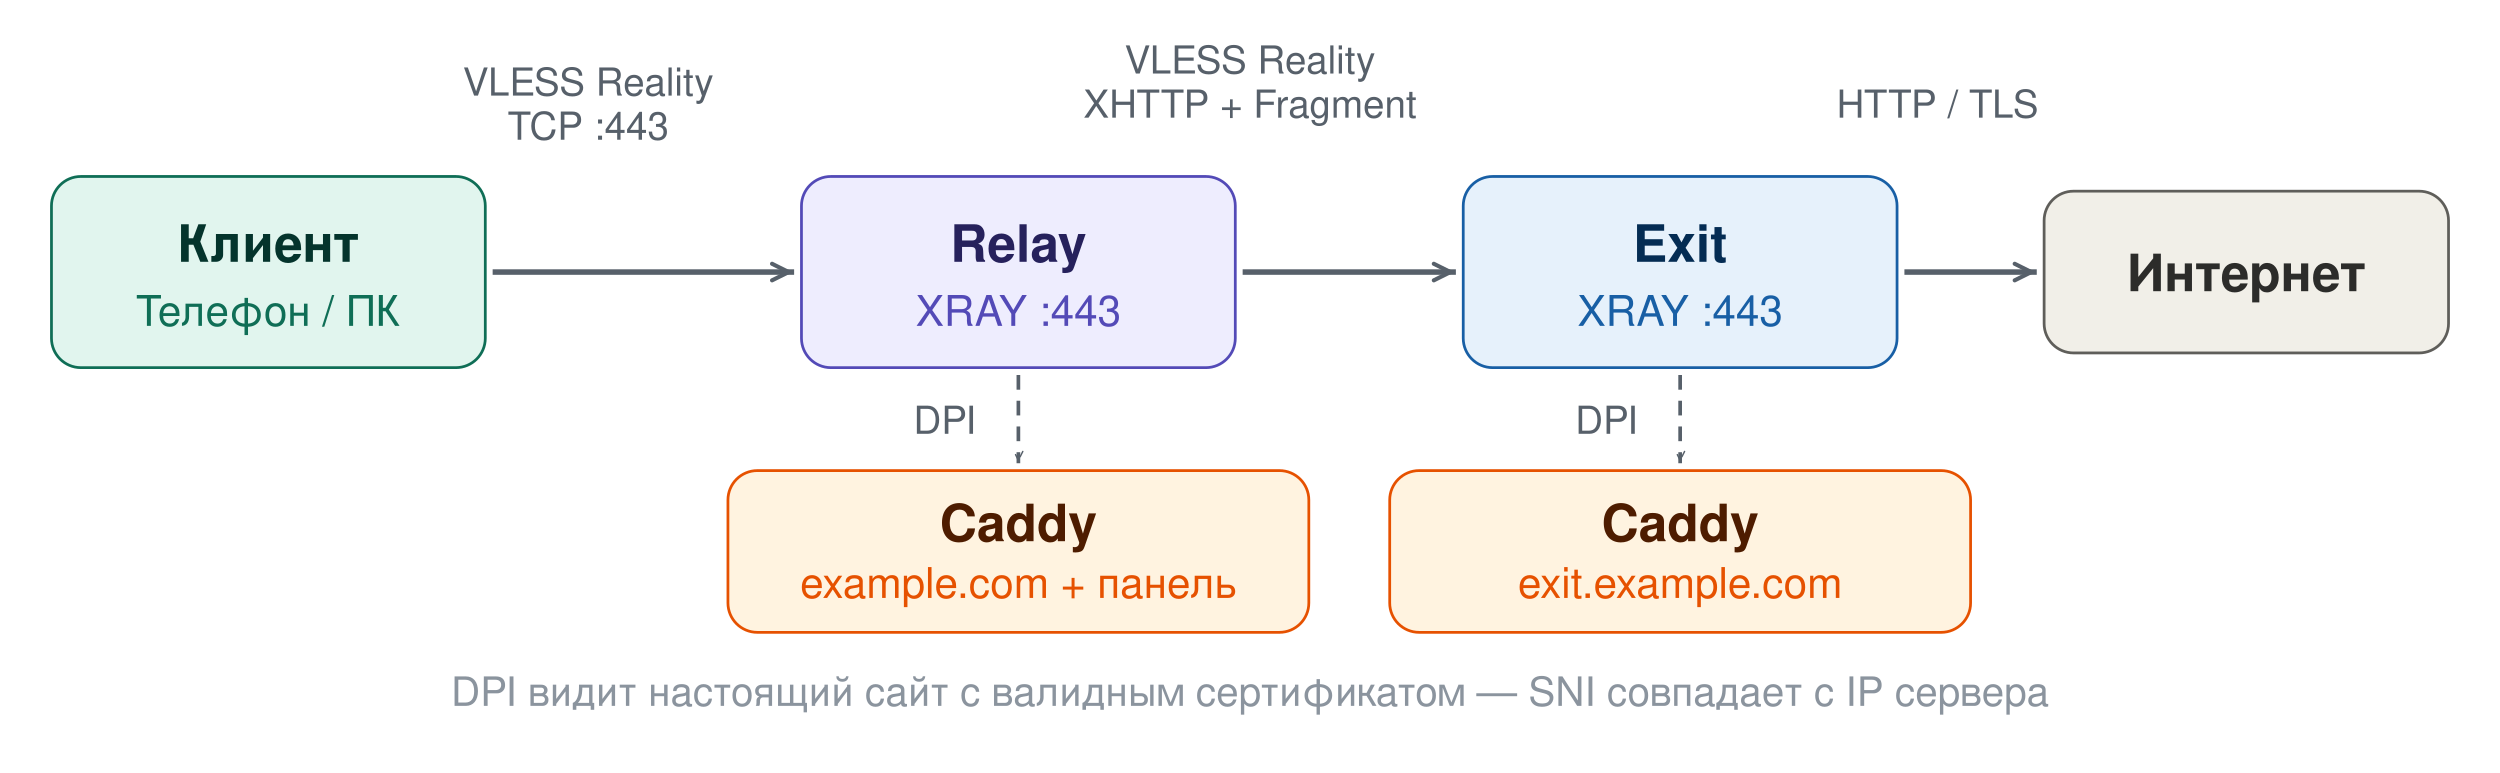
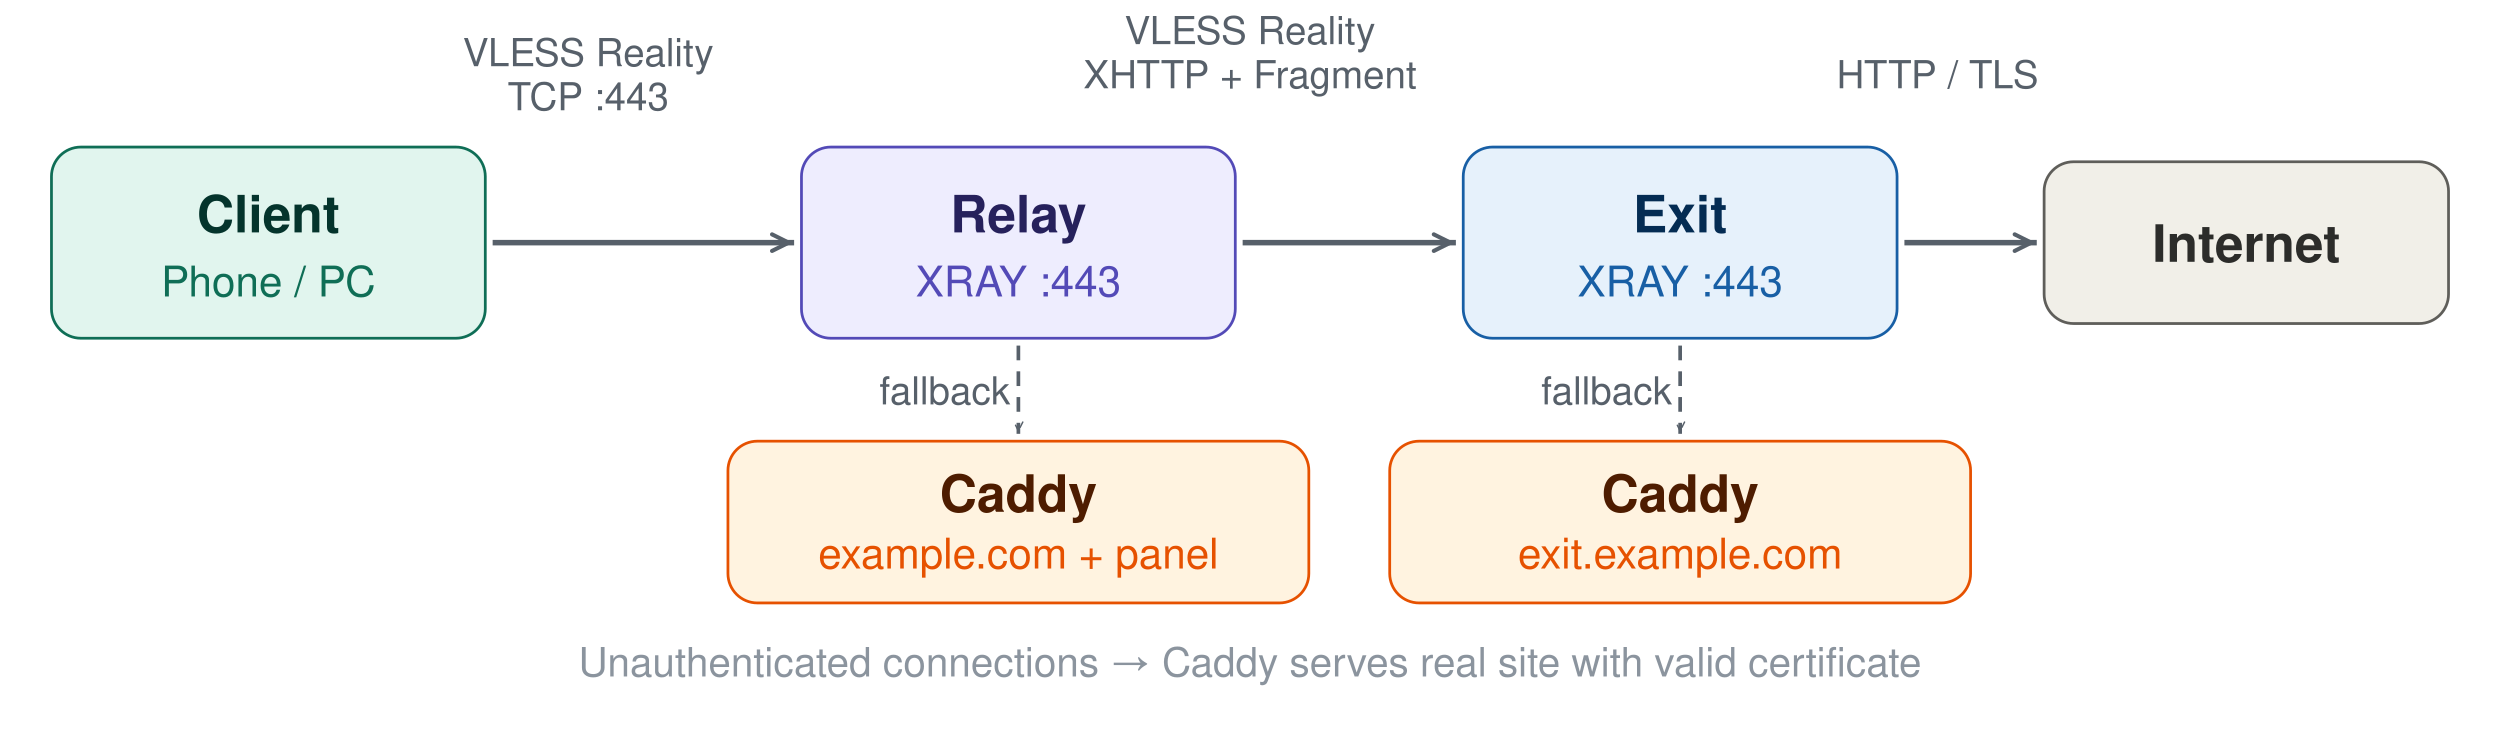
- <svg xmlns="http://www.w3.org/2000/svg" width="100%" viewBox="0 0 680 210">
+ <svg xmlns="http://www.w3.org/2000/svg" width="100%" viewBox="0 0 680 200">
  <style>
text{font-family:-apple-system,BlinkMacSystemFont,"Segoe UI",Helvetica,Arial,sans-serif}
.h{font-size:14px;font-weight:600}
.s{font-size:11.5px}
.lb{font-size:10.5px;text-anchor:middle}

.c1 rect{fill:#E1F5EE;stroke:#0F6E56;stroke-width:.75}
.c1 .h{fill:#04342C} .c1 .s{fill:#0F6E56}
.c2 rect{fill:#EEEDFE;stroke:#534AB7;stroke-width:.75}
.c2 .h{fill:#26215C} .c2 .s{fill:#534AB7}
.c3 rect{fill:#E6F1FB;stroke:#185FA5;stroke-width:.75}
.c3 .h{fill:#042C53} .c3 .s{fill:#185FA5}
.c4 rect{fill:#F1EFE8;stroke:#5F5E5A;stroke-width:.75}
.c4 .h{fill:#2C2C2A}
.c5 rect{fill:#FFF3E0;stroke:#E65100;stroke-width:.75}
.c5 .h{fill:#4E1C00} .c5 .s{fill:#E65100}
.arr{stroke:#57606a;stroke-width:1.5;fill:none}
.arr-d{stroke:#57606a;stroke-width:1;fill:none;stroke-dasharray:4 3}
.lb{fill:#57606a}
.nt{fill:#8b949e;font-size:11px;text-anchor:middle}

@media(prefers-color-scheme:dark){
.c1 rect{fill:#085041;stroke:#5DCAA5} .c1 .h{fill:#E1F5EE} .c1 .s{fill:#9FE1CB}
.c2 rect{fill:#3C3489;stroke:#AFA9EC} .c2 .h{fill:#EEEDFE} .c2 .s{fill:#CECBF6}
.c3 rect{fill:#0C447C;stroke:#85B7EB} .c3 .h{fill:#E6F1FB} .c3 .s{fill:#B5D4F4}
.c4 rect{fill:#444441;stroke:#B4B2A9} .c4 .h{fill:#F1EFE8}
.c5 rect{fill:#5D3200;stroke:#FFB74D} .c5 .h{fill:#FFF3E0} .c5 .s{fill:#FFD699}
.arr{stroke:#8b949e} .arr-d{stroke:#8b949e} .lb{fill:#8b949e} .nt{fill:#656d76}
}
</style>
  <defs>
    <marker id="a" viewBox="0 0 10 10" refX="9" refY="5" markerWidth="5" markerHeight="5" orient="auto">
      <path d="M1 2L7 5L1 8" fill="none" stroke-width="1.5" stroke-linecap="round" stroke-linejoin="round" class="arr" />
    </marker>
    <marker id="ad" viewBox="0 0 10 10" refX="9" refY="5" markerWidth="4" markerHeight="4" orient="auto">
      <path d="M1 2L7 5L1 8" fill="none" stroke-width="1.5" stroke-linecap="round" stroke-linejoin="round" class="arr-d" />
    </marker>
  </defs>
-   <text class="lb" x="160" y="26">VLESS Reality</text>
-   <text class="lb" x="160" y="38">TCP :443</text>
-   <text class="lb" x="340" y="20">VLESS Reality</text>
-   <text class="lb" x="340" y="32">XHTTP + Fragment</text>
-   <text class="lb" x="527" y="32">HTTP / TLS</text>
+   <text class="lb" x="160" y="18">VLESS Reality</text>
+   <text class="lb" x="160" y="30">TCP :443</text>
+   <text class="lb" x="340" y="12">VLESS Reality</text>
+   <text class="lb" x="340" y="24">XHTTP + Fragment</text>
+   <text class="lb" x="527" y="24">HTTP / TLS</text>
  <g class="c1">
-     <rect x="14" y="48" width="118" height="52" rx="8" />
-     <text class="h" x="73" y="68" text-anchor="middle" dominant-baseline="central">Клиент</text>
-     <text class="s" x="73" y="86" text-anchor="middle" dominant-baseline="central">Телефон / ПК</text>
+     <rect x="14" y="40" width="118" height="52" rx="8" />
+     <text class="h" x="73" y="60" text-anchor="middle" dominant-baseline="central">Client</text>
+     <text class="s" x="73" y="78" text-anchor="middle" dominant-baseline="central">Phone / PC</text>
  </g>
  <g class="c2">
-     <rect x="218" y="48" width="118" height="52" rx="8" />
-     <text class="h" x="277" y="68" text-anchor="middle" dominant-baseline="central">Relay</text>
-     <text class="s" x="277" y="86" text-anchor="middle" dominant-baseline="central">XRAY :443</text>
+     <rect x="218" y="40" width="118" height="52" rx="8" />
+     <text class="h" x="277" y="60" text-anchor="middle" dominant-baseline="central">Relay</text>
+     <text class="s" x="277" y="78" text-anchor="middle" dominant-baseline="central">XRAY :443</text>
  </g>
  <g class="c3">
-     <rect x="398" y="48" width="118" height="52" rx="8" />
-     <text class="h" x="457" y="68" text-anchor="middle" dominant-baseline="central">Exit</text>
-     <text class="s" x="457" y="86" text-anchor="middle" dominant-baseline="central">XRAY :443</text>
+     <rect x="398" y="40" width="118" height="52" rx="8" />
+     <text class="h" x="457" y="60" text-anchor="middle" dominant-baseline="central">Exit</text>
+     <text class="s" x="457" y="78" text-anchor="middle" dominant-baseline="central">XRAY :443</text>
  </g>
  <g class="c4">
-     <rect x="556" y="52" width="110" height="44" rx="8" />
-     <text class="h" x="611" y="76" text-anchor="middle" dominant-baseline="central">Интернет</text>
+     <rect x="556" y="44" width="110" height="44" rx="8" />
+     <text class="h" x="611" y="68" text-anchor="middle" dominant-baseline="central">Internet</text>
  </g>
-   <line x1="134" y1="74" x2="216" y2="74" class="arr" marker-end="url(#a)" />
-   <line x1="338" y1="74" x2="396" y2="74" class="arr" marker-end="url(#a)" />
-   <line x1="518" y1="74" x2="554" y2="74" class="arr" marker-end="url(#a)" />
-   <line x1="277" y1="102" x2="277" y2="126" class="arr-d" marker-end="url(#ad)" />
-   <line x1="457" y1="102" x2="457" y2="126" class="arr-d" marker-end="url(#ad)" />
-   <text class="lb" x="257" y="118">DPI</text>
-   <text class="lb" x="437" y="118">DPI</text>
+   <line x1="134" y1="66" x2="216" y2="66" class="arr" marker-end="url(#a)" />
+   <line x1="338" y1="66" x2="396" y2="66" class="arr" marker-end="url(#a)" />
+   <line x1="518" y1="66" x2="554" y2="66" class="arr" marker-end="url(#a)" />
+   <line x1="277" y1="94" x2="277" y2="118" class="arr-d" marker-end="url(#ad)" />
+   <line x1="457" y1="94" x2="457" y2="118" class="arr-d" marker-end="url(#ad)" />
+   <text class="lb" x="257" y="110">fallback</text>
+   <text class="lb" x="437" y="110">fallback</text>
  <g class="c5">
-     <rect x="198" y="128" width="158" height="44" rx="8" />
-     <text class="h" x="277" y="144" text-anchor="middle" dominant-baseline="central">Caddy</text>
-     <text class="s" x="277" y="160" text-anchor="middle" dominant-baseline="central">example.com + панель</text>
+     <rect x="198" y="120" width="158" height="44" rx="8" />
+     <text class="h" x="277" y="136" text-anchor="middle" dominant-baseline="central">Caddy</text>
+     <text class="s" x="277" y="152" text-anchor="middle" dominant-baseline="central">example.com + panel</text>
  </g>
  <g class="c5">
-     <rect x="378" y="128" width="158" height="44" rx="8" />
-     <text class="h" x="457" y="144" text-anchor="middle" dominant-baseline="central">Caddy</text>
-     <text class="s" x="457" y="160" text-anchor="middle" dominant-baseline="central">exit.example.com</text>
+     <rect x="378" y="120" width="158" height="44" rx="8" />
+     <text class="h" x="457" y="136" text-anchor="middle" dominant-baseline="central">Caddy</text>
+     <text class="s" x="457" y="152" text-anchor="middle" dominant-baseline="central">exit.example.com</text>
  </g>
-   <text class="nt" x="340" y="192">DPI видит настоящий сайт с валидным сертификатом — SNI совпадает с IP сервера</text>
+   <text class="nt" x="340" y="184">Unauthenticated connections → Caddy serves real site with valid certificate</text>
</svg>
